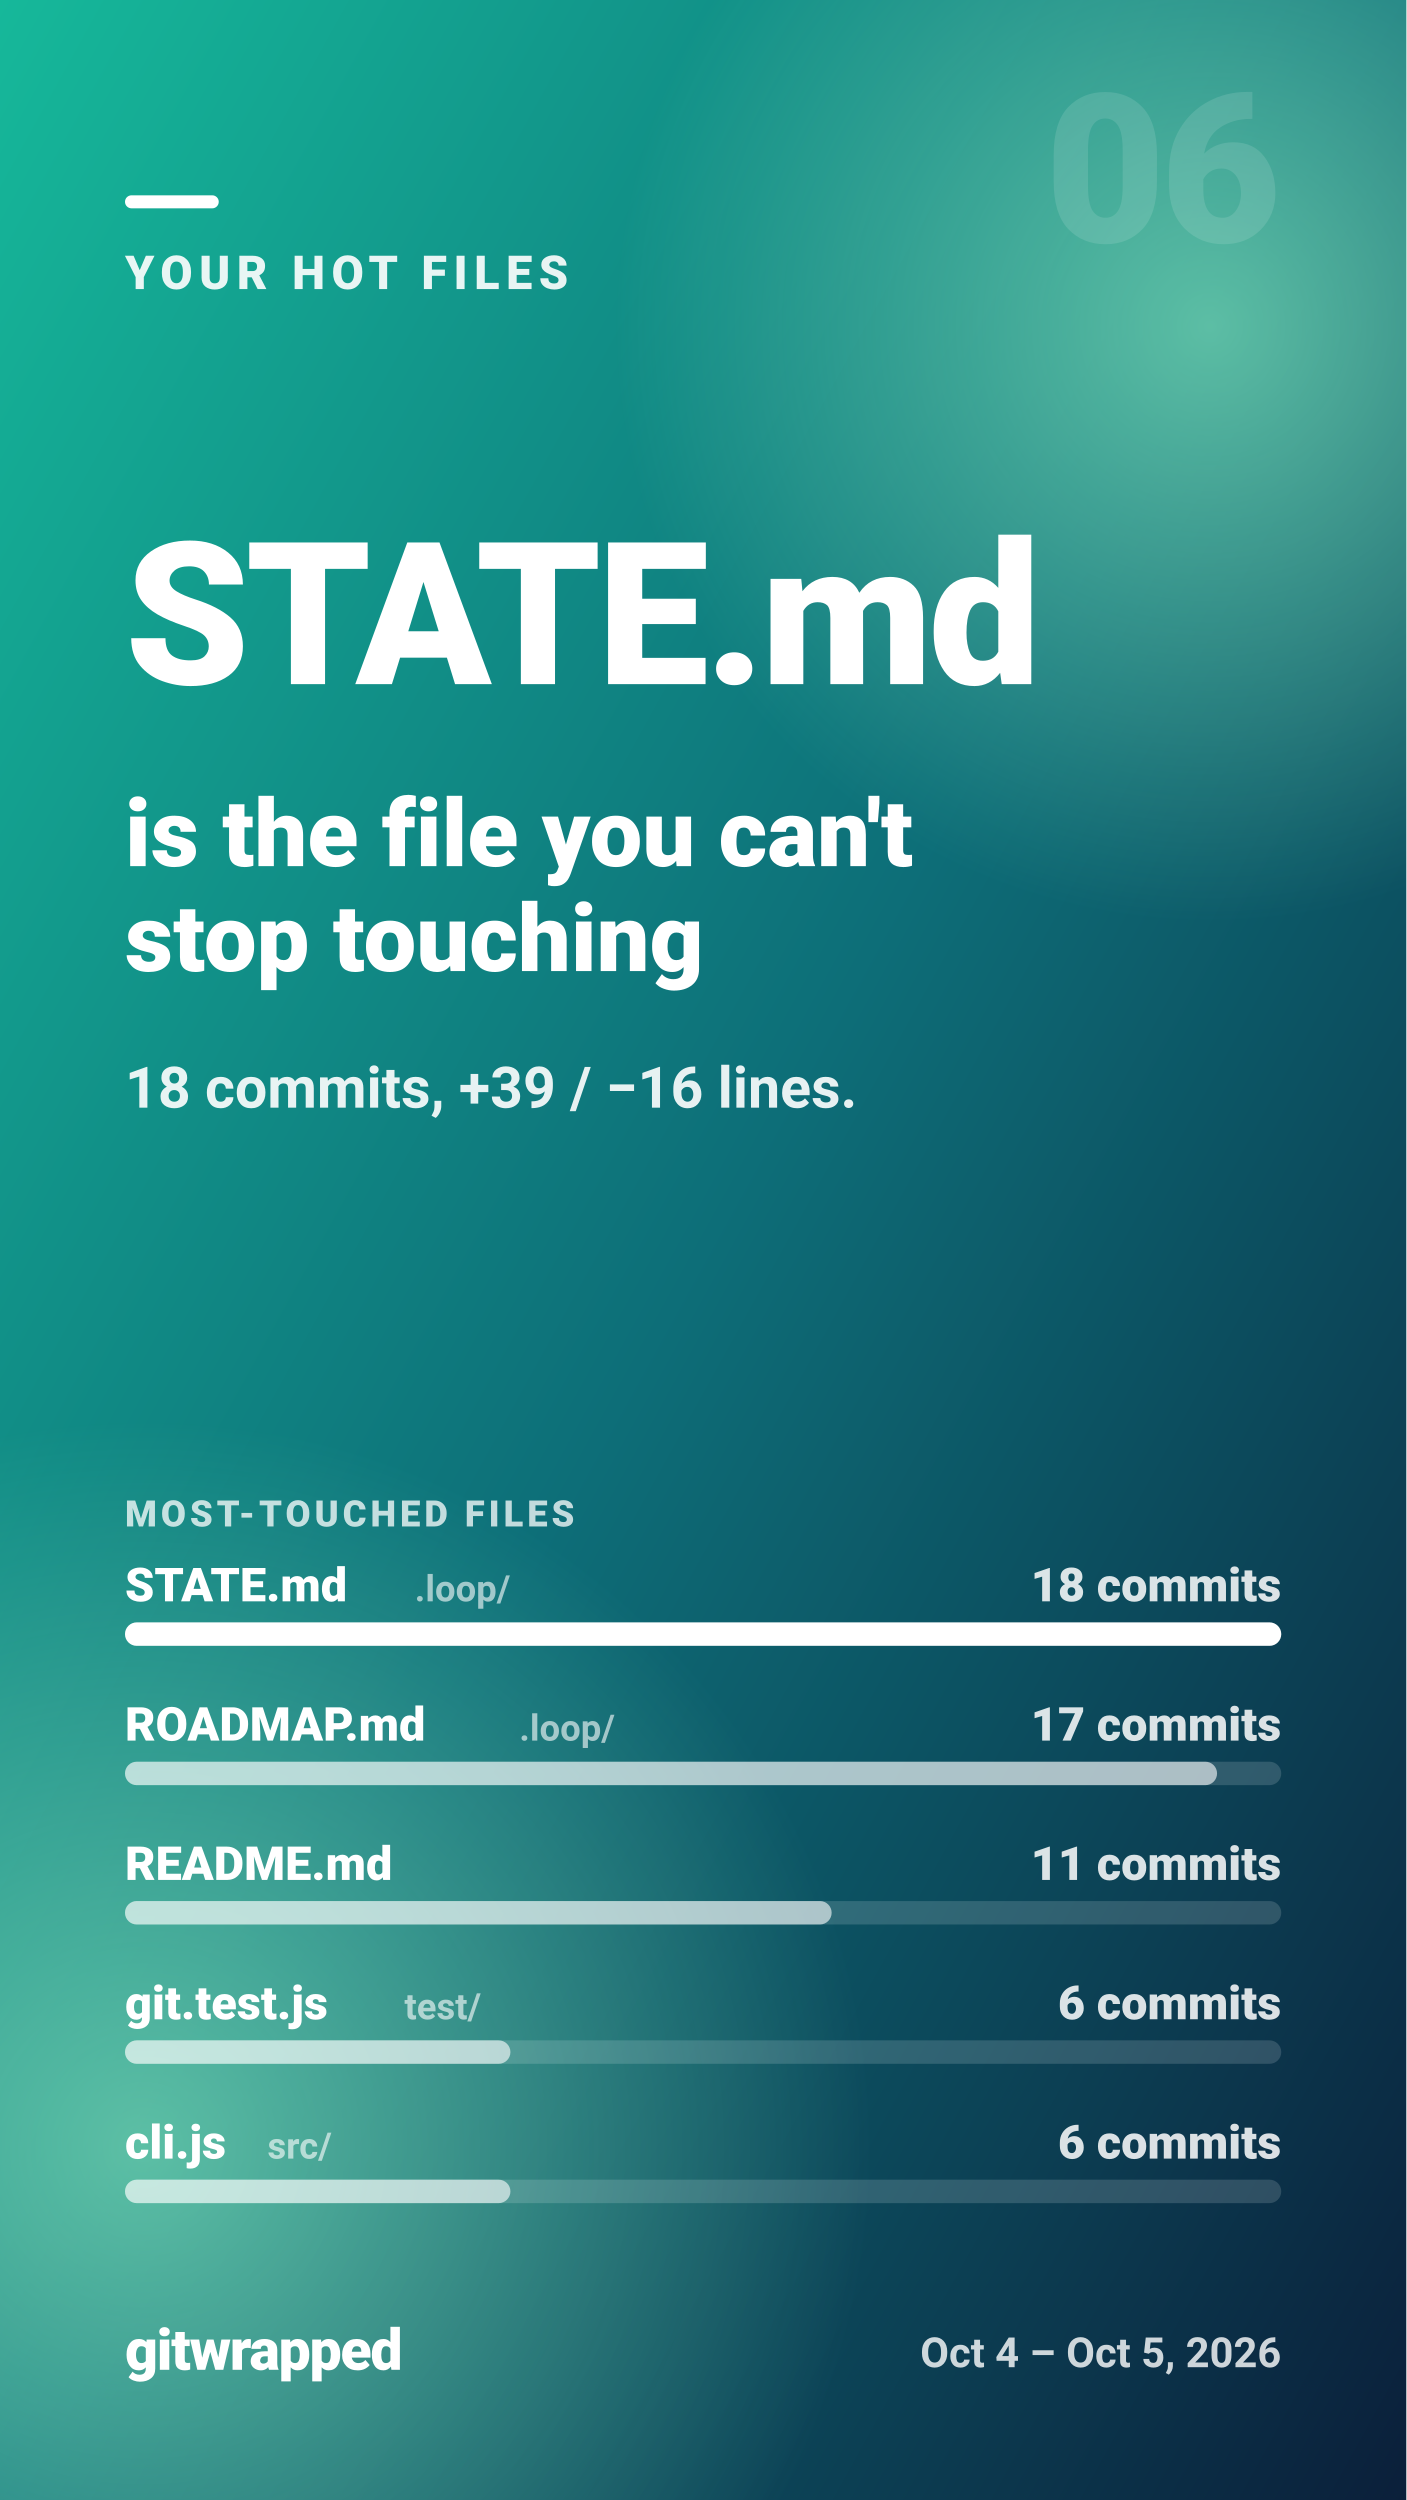
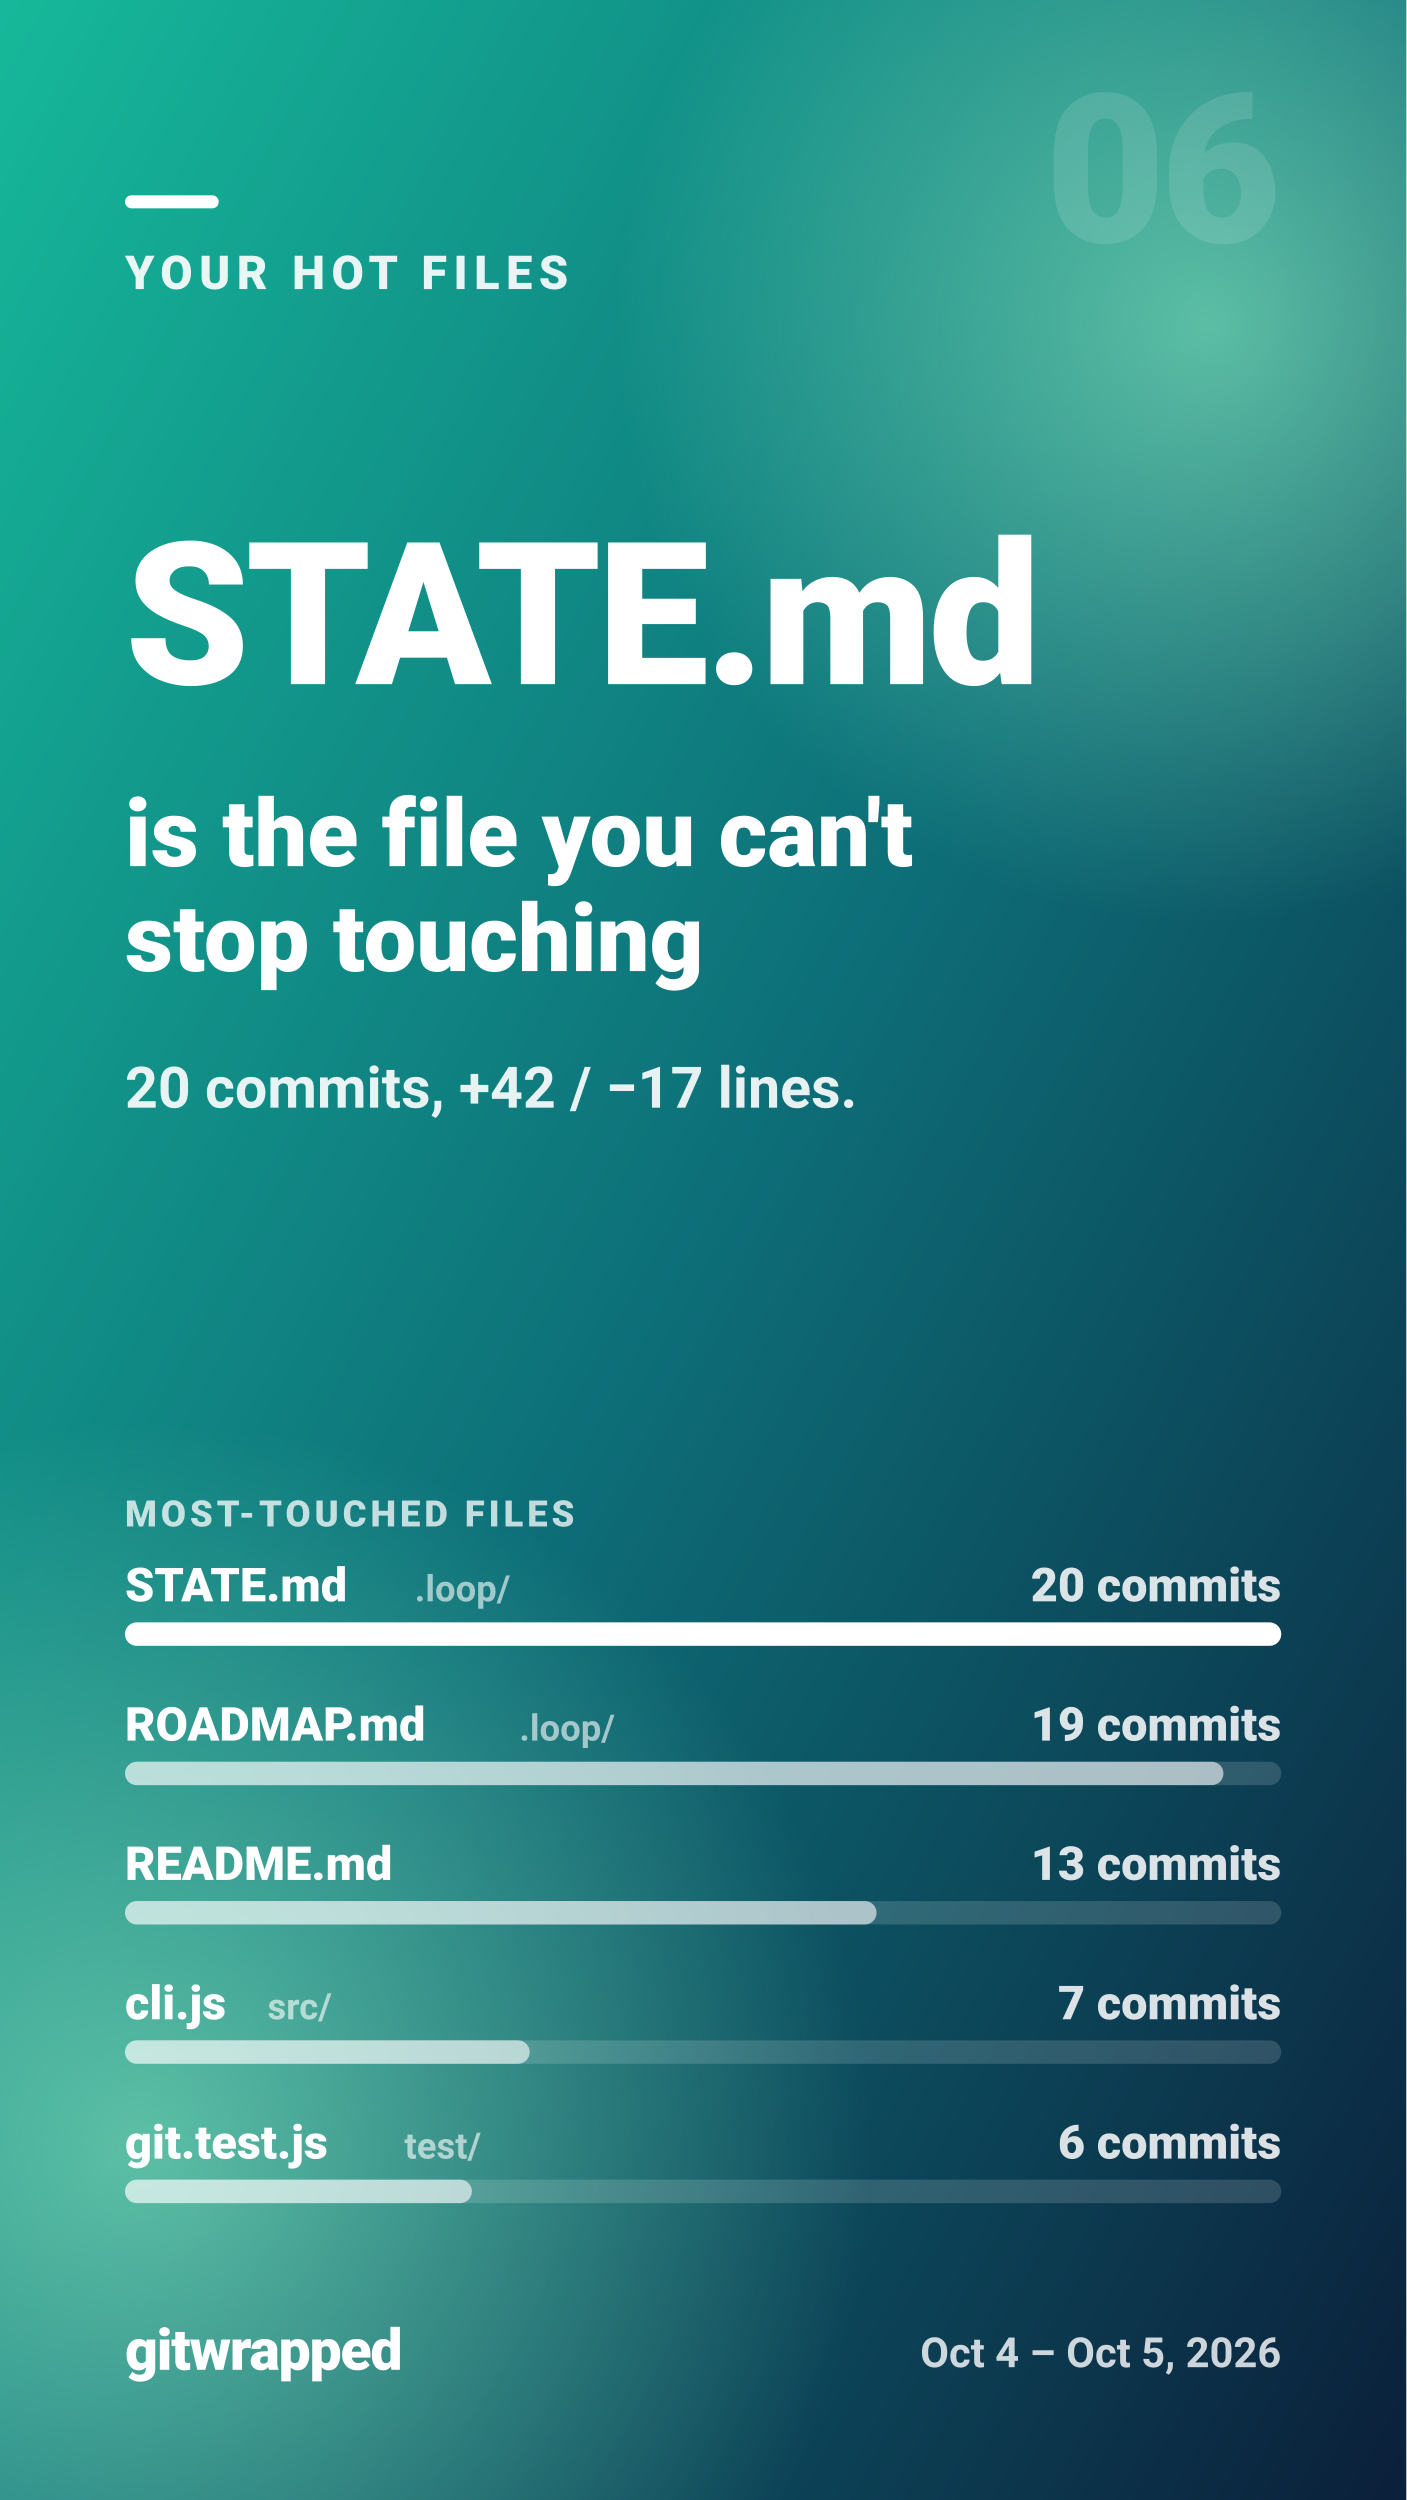
<svg xmlns="http://www.w3.org/2000/svg" width="1080" height="1920" viewBox="0 0 1080 1920" role="img" aria-label="YOUR HOT FILES — STATE.md — is the file you can't stop touching">
  <defs>
    <linearGradient id="gw-hot-files-bg" x1="0" y1="0" x2="1" y2="1">
      <stop offset="0.00" stop-color="#16b89a" />
      <stop offset="0.50" stop-color="#0d6e78" />
      <stop offset="1.00" stop-color="#0b1f3a" />
    </linearGradient>
    <radialGradient id="gw-hot-files-glow">
      <stop offset="0" stop-color="#9dffc9" stop-opacity="0.55" />
      <stop offset="1" stop-color="#9dffc9" stop-opacity="0" />
    </radialGradient>
  </defs>
  <rect width="1080" height="1920" fill="url(#gw-hot-files-bg)" />
  <circle cx="930" cy="250" r="460" fill="url(#gw-hot-files-glow)" />
  <circle cx="110" cy="1650" r="560" fill="url(#gw-hot-files-glow)" />
  <g fill="#ffffff" font-family="system-ui, -apple-system, 'Segoe UI', Roboto, Helvetica, Arial, sans-serif">
    <text x="984" y="186" font-size="160" font-weight="900" fill-opacity="0.12" text-anchor="end" letter-spacing="-4">06</text>
    <rect x="96" y="150" width="72" height="10" rx="5" fill="#ffffff" />
    <text x="96" y="222" font-size="36" font-weight="800" fill-opacity="0.9" letter-spacing="5">YOUR HOT FILES</text>
    <text x="96" y="525.4" font-size="153" font-weight="900" letter-spacing="-3.1">STATE.md</text>
    <text x="96" y="665.2" font-size="72" font-weight="800">is the file you can't</text>
    <text x="96" y="745.8" font-size="72" font-weight="800">stop touching</text>
-     <text x="96" y="850.7" font-size="44" font-weight="600" fill-opacity="0.9">18 commits, +39 / −16 lines.</text>
+     <text x="96" y="850.7" font-size="44" font-weight="600" fill-opacity="0.9">20 commits, +42 / −17 lines.</text>
    <text x="96" y="1172.3" font-size="28" font-weight="800" fill-opacity="0.75" letter-spacing="3">MOST-TOUCHED FILES</text>
    <g>
      <text x="96" y="1229.8" font-size="36" font-weight="800">STATE.md</text>
      <text x="318.5" y="1229.8" font-size="28" font-weight="600" fill-opacity="0.6">.loop/</text>
-       <text x="984" y="1229.8" font-size="36" font-weight="800" fill-opacity="0.85" text-anchor="end">18 commits</text>
+       <text x="984" y="1229.8" font-size="36" font-weight="800" fill-opacity="0.85" text-anchor="end">20 commits</text>
      <rect x="96" y="1246" width="888" height="18" rx="9" fill-opacity="0.15" />
      <rect x="96" y="1246" width="888" height="18" rx="9" />
    </g>
    <g>
      <text x="96" y="1336.8" font-size="36" font-weight="800">ROADMAP.md</text>
      <text x="398.8" y="1336.8" font-size="28" font-weight="600" fill-opacity="0.6">.loop/</text>
-       <text x="984" y="1336.8" font-size="36" font-weight="800" fill-opacity="0.85" text-anchor="end">17 commits</text>
+       <text x="984" y="1336.8" font-size="36" font-weight="800" fill-opacity="0.85" text-anchor="end">19 commits</text>
      <rect x="96" y="1353" width="888" height="18" rx="9" fill-opacity="0.15" />
-       <rect x="96" y="1353" width="838.7" height="18" rx="9" fill-opacity="0.6" />
+       <rect x="96" y="1353" width="843.6" height="18" rx="9" fill-opacity="0.6" />
    </g>
    <g>
      <text x="96" y="1443.8" font-size="36" font-weight="800">README.md</text>
-       <text x="984" y="1443.8" font-size="36" font-weight="800" fill-opacity="0.85" text-anchor="end">11 commits</text>
+       <text x="984" y="1443.8" font-size="36" font-weight="800" fill-opacity="0.85" text-anchor="end">13 commits</text>
      <rect x="96" y="1460" width="888" height="18" rx="9" fill-opacity="0.15" />
-       <rect x="96" y="1460" width="542.7" height="18" rx="9" fill-opacity="0.6" />
+       <rect x="96" y="1460" width="577.2" height="18" rx="9" fill-opacity="0.6" />
    </g>
    <g>
-       <text x="96" y="1550.8" font-size="36" font-weight="800">git.test.js</text>
-       <text x="310.6" y="1550.8" font-size="28" font-weight="600" fill-opacity="0.6">test/</text>
-       <text x="984" y="1550.8" font-size="36" font-weight="800" fill-opacity="0.85" text-anchor="end">6 commits</text>
+       <text x="96" y="1550.8" font-size="36" font-weight="800">cli.js</text>
+       <text x="205.4" y="1550.8" font-size="28" font-weight="600" fill-opacity="0.6">src/</text>
+       <text x="984" y="1550.8" font-size="36" font-weight="800" fill-opacity="0.85" text-anchor="end">7 commits</text>
      <rect x="96" y="1567" width="888" height="18" rx="9" fill-opacity="0.15" />
-       <rect x="96" y="1567" width="296" height="18" rx="9" fill-opacity="0.6" />
+       <rect x="96" y="1567" width="310.8" height="18" rx="9" fill-opacity="0.6" />
    </g>
    <g>
-       <text x="96" y="1657.8" font-size="36" font-weight="800">cli.js</text>
-       <text x="205.4" y="1657.8" font-size="28" font-weight="600" fill-opacity="0.6">src/</text>
+       <text x="96" y="1657.8" font-size="36" font-weight="800">git.test.js</text>
+       <text x="310.6" y="1657.8" font-size="28" font-weight="600" fill-opacity="0.6">test/</text>
      <text x="984" y="1657.8" font-size="36" font-weight="800" fill-opacity="0.85" text-anchor="end">6 commits</text>
      <rect x="96" y="1674" width="888" height="18" rx="9" fill-opacity="0.15" />
-       <rect x="96" y="1674" width="296" height="18" rx="9" fill-opacity="0.6" />
+       <rect x="96" y="1674" width="266.4" height="18" rx="9" fill-opacity="0.6" />
    </g>
    <text x="96" y="1820" font-size="44" font-weight="900" letter-spacing="-1">gitwrapped</text>
    <text x="984" y="1818" font-size="32" font-weight="600" fill-opacity="0.8" text-anchor="end">Oct 4 – Oct 5, 2026</text>
  </g>
</svg>
